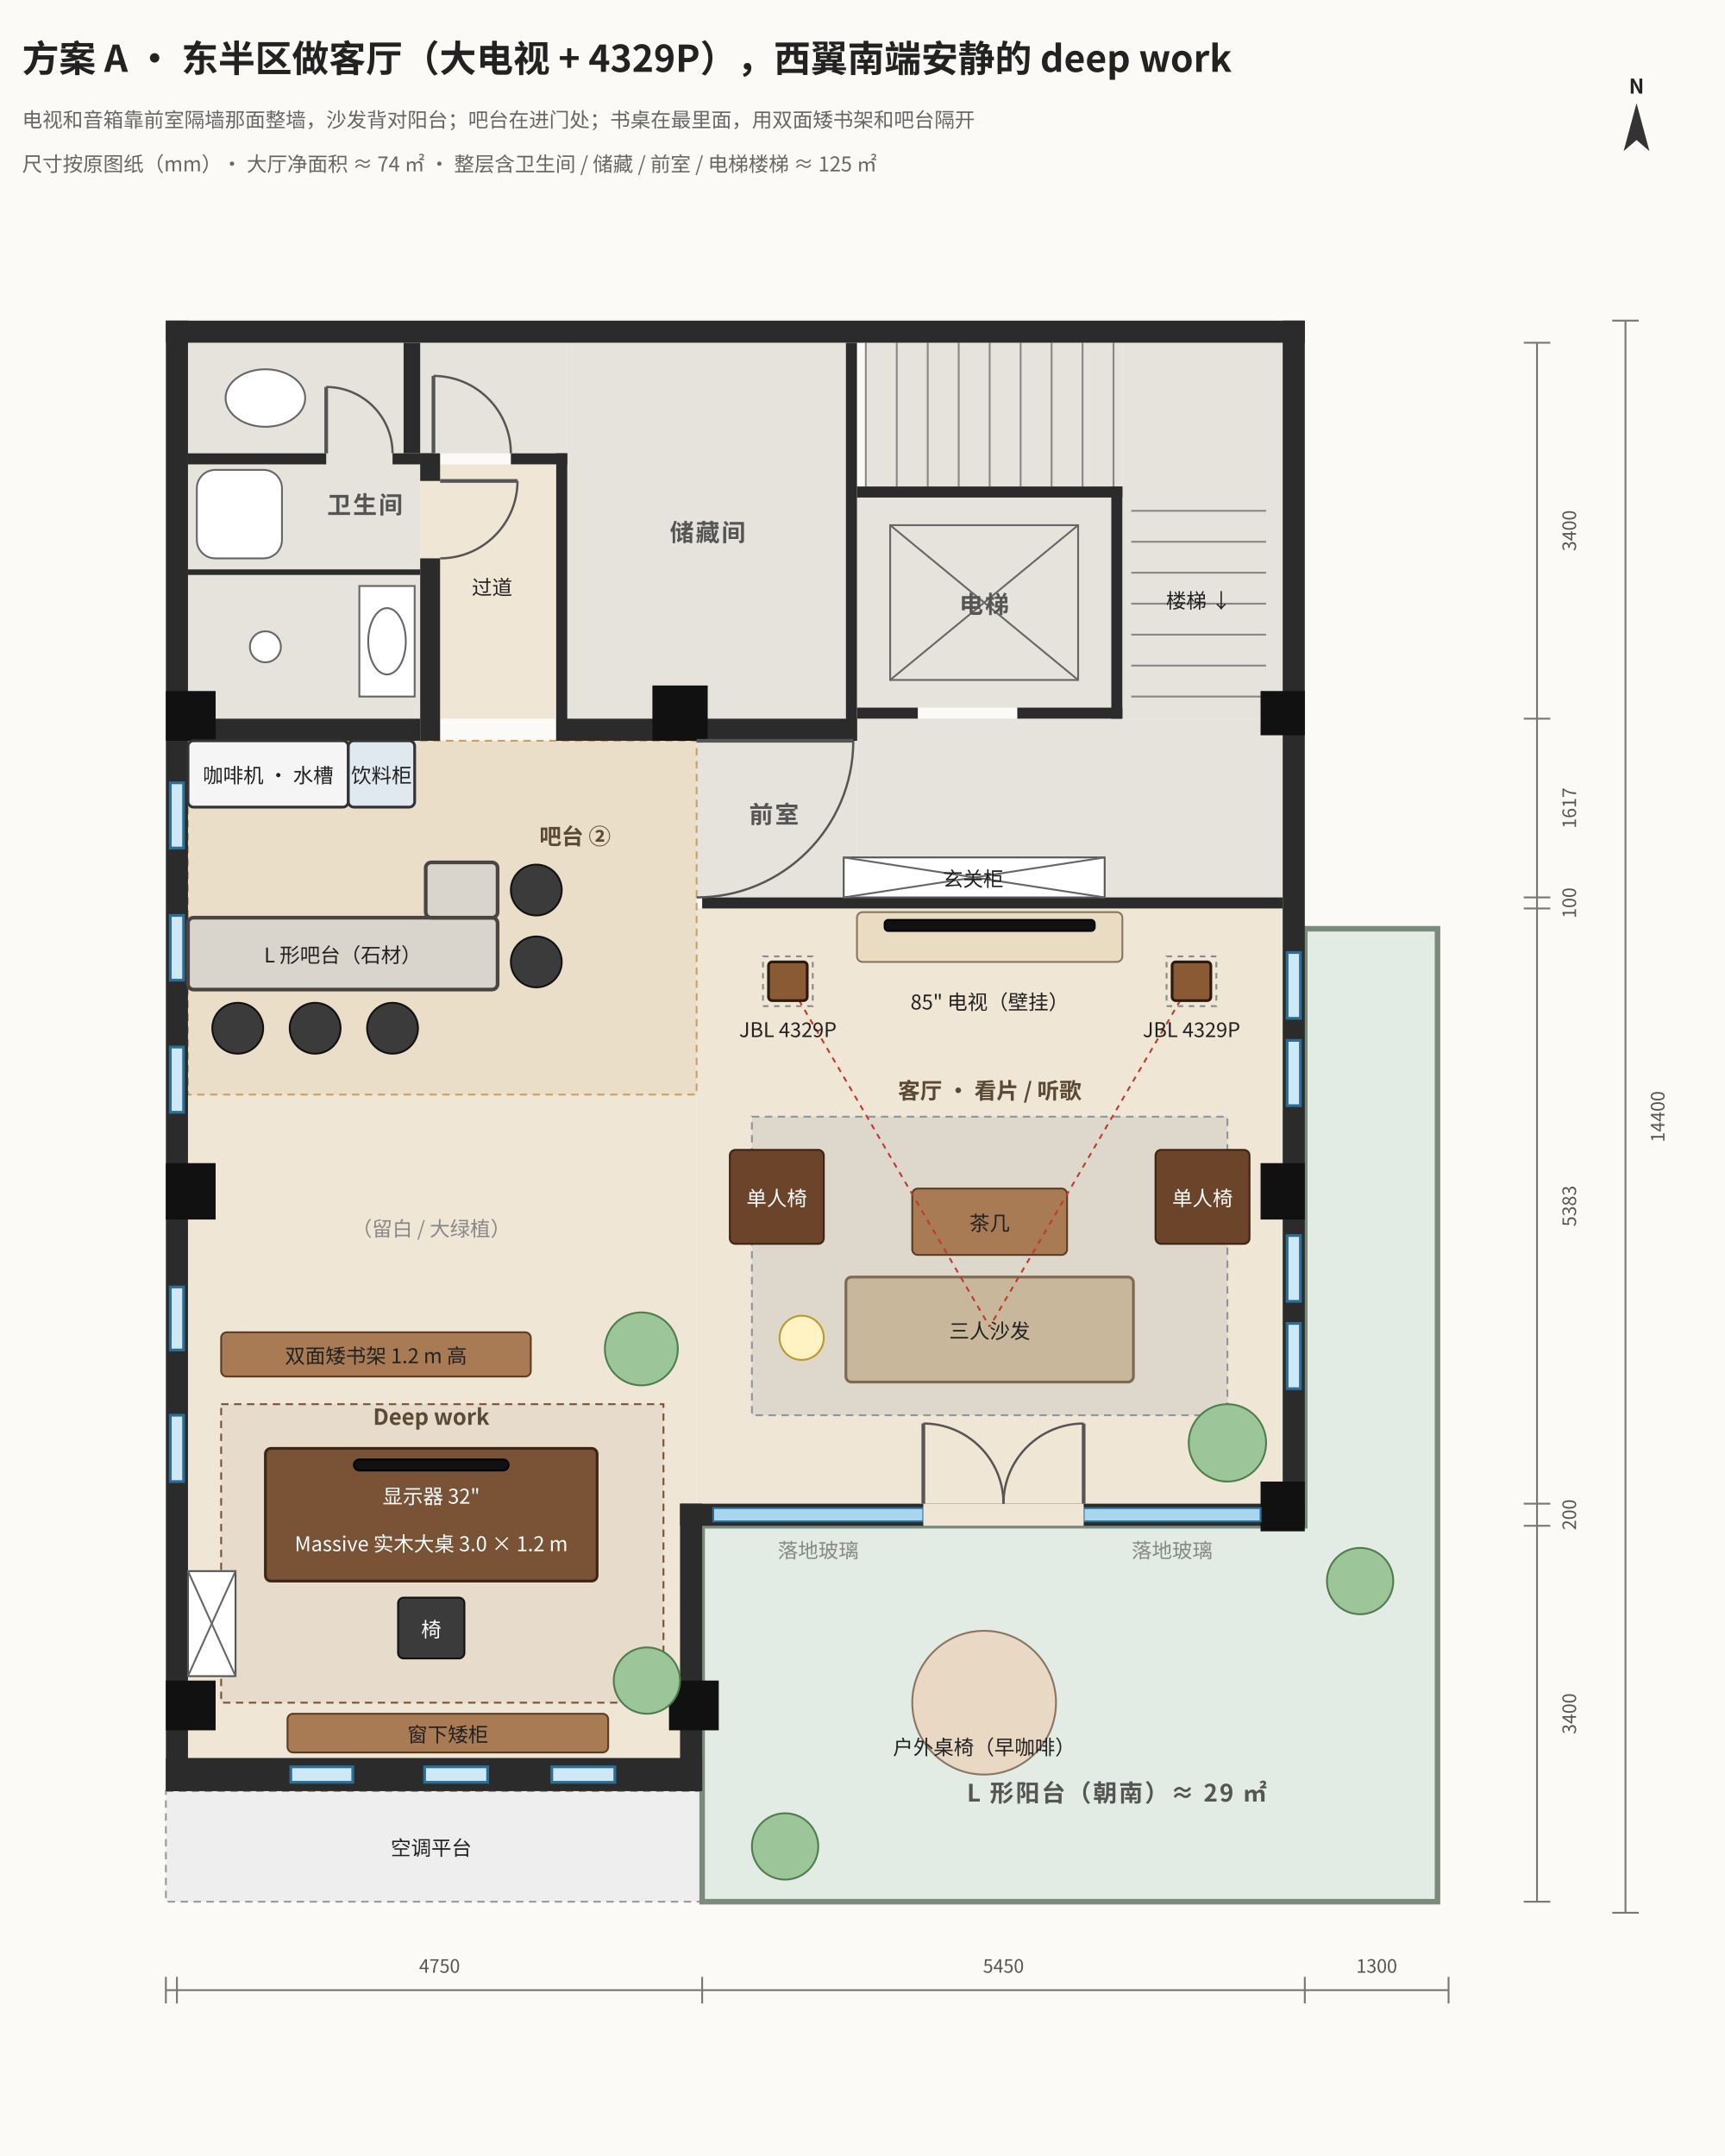
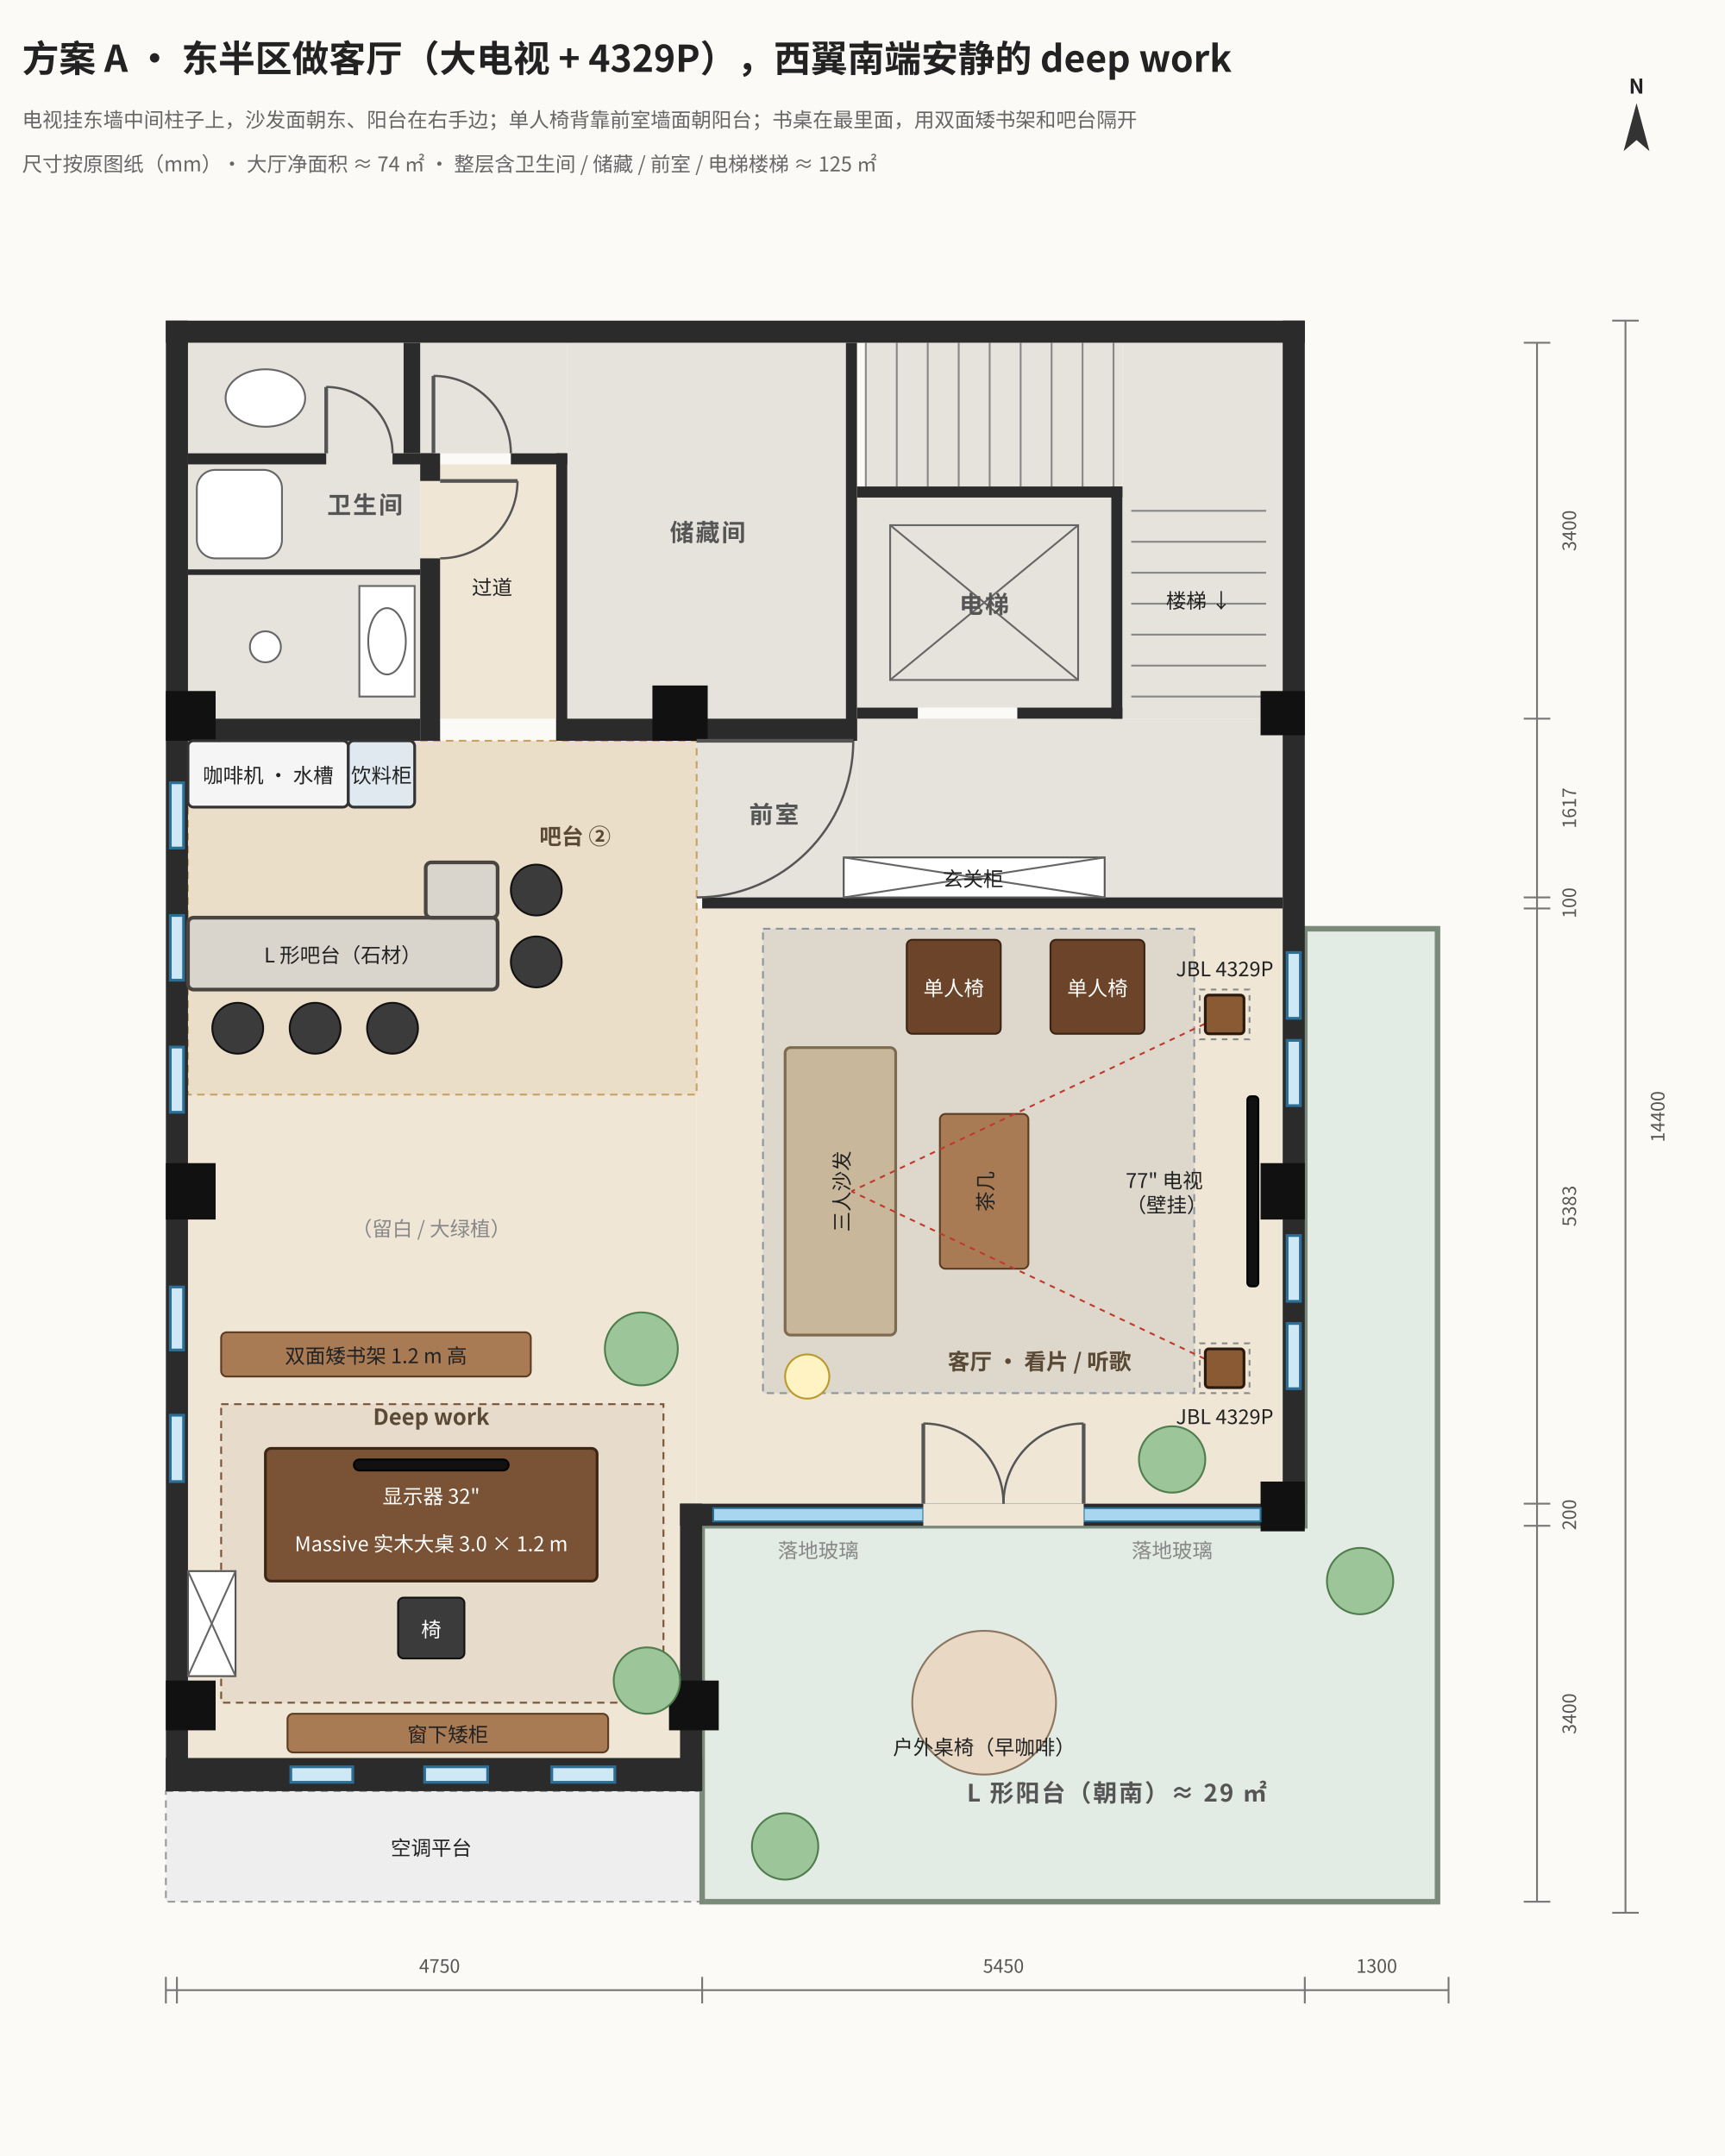
<svg xmlns="http://www.w3.org/2000/svg" viewBox="-90 -174 936 1170" width="936" height="1170">
  <style>
  .bg{fill:#fbfaf7}
  .floor{fill:#efe6d6}
  .annex{fill:#e6e3dc}
  .balcony{fill:#e3ece4;stroke:#7a8b7c;stroke-width:3}
  .platform{fill:#eeeeee;stroke:#9a9a9a;stroke-width:1;stroke-dasharray:4 3}
  .wall{fill:#2b2b2b}
  .column{fill:#111}
  .window{fill:#cfe8f6;stroke:#2b6f96;stroke-width:1.5}
  .glass{fill:#a9d6ef;stroke:#2b6f96;stroke-width:1}
  .door{fill:none;stroke:#555;stroke-width:1.2}
  .door-leaf{stroke:#555;stroke-width:2}
  .tread{stroke:#888;stroke-width:1}
  .lift{fill:none;stroke:#666;stroke-width:1}
  .fixture{fill:#fff;stroke:#666;stroke-width:1}
  .wood{fill:#a87b55;stroke:#5d3d22;stroke-width:1}
  .desk{fill:#7a5236;stroke:#3e2614;stroke-width:1.5}
  .soft{fill:#e9d8c4;stroke:#8a7660;stroke-width:1}
  .sofa{fill:#c9b79c;stroke:#7d6a50;stroke-width:1.5}
  .dark{fill:#3b3b3b;stroke:#111;stroke-width:1}
  .leather{fill:#6b4429;stroke:#3b2414;stroke-width:1}
  .box{fill:#eadcc3;stroke:#8a7660;stroke-width:1}
  .lamp{fill:#fff3c4;stroke:#b89a2e;stroke-width:1}
  .plant{fill:#9cc59a;stroke:#4f7d4c;stroke-width:1}
  .bar{fill:#f5f5f5;stroke:#333;stroke-width:1.5}
  .fridge{fill:#dfe9ef;stroke:#333;stroke-width:1.5}
  .counter{fill:#d9d4cc;stroke:#4a4540;stroke-width:2}
  .stool{fill:#3b3b3b;stroke:#111;stroke-width:1}
  .wall-new{fill:#4a4a4a;stroke:#222;stroke-width:1}
  .cabinet{fill:#fff;stroke:#555;stroke-width:1}
  .ghost{fill:none;stroke:#8a8a8a;stroke-width:1;stroke-dasharray:3 3}
  .speaker{fill:#8a5a34;stroke:#2b1a0e;stroke-width:1.5}
  .tv{fill:#111;stroke:#000}
  .z-bar{fill:#c8a165;fill-opacity:.12;stroke:#c8a165;stroke-width:1;stroke-dasharray:4 3}
  .z-rug{fill:#8d96a0;fill-opacity:.18;stroke:#8d96a0;stroke-width:1;stroke-dasharray:4 3}
  .z-work{fill:#7a5236;fill-opacity:.07;stroke:#7a5236;stroke-width:1;stroke-dasharray:4 3}
  .sound{fill:none;stroke:#c0392b;stroke-width:1;stroke-dasharray:3 3}
  .pencil-add{fill:#e67e22;stroke:#e67e22}
  .pencil-add-line{fill:none;stroke:#e67e22;stroke-width:2.5}
  .pencil-del{fill:none;stroke:#d62d20;stroke-width:2;stroke-dasharray:5 3}
  .pencil-x{stroke:#d62d20;stroke-width:2}
  text{font-family:"PingFang SC","Noto Sans CJK SC","WenQuanYi Zen Hei","Microsoft YaHei",sans-serif;fill:#222}
  .lbl{font-size:11px;text-anchor:middle;dominant-baseline:central}
  .lbl-inv{fill:#fff}
  .room{font-size:13px;font-weight:700;fill:#555;text-anchor:middle;dominant-baseline:central;letter-spacing:1px}
  .zone-lbl{font-size:12px;font-weight:600;text-anchor:middle;dominant-baseline:central;fill:#5a4a35}
  .pencil-lbl{font-size:11px;font-weight:600;fill:#c0392b;text-anchor:middle;dominant-baseline:central}
  .title{font-size:20px;font-weight:700}
  .panel-title{font-size:15px;font-weight:700}
  .note-c{font-size:11px;fill:#888;text-anchor:middle;dominant-baseline:central}
  .note{font-size:11px;fill:#666}
  .dim{stroke:#777;stroke-width:1;fill:none}
  .dim-txt{font-size:10px;fill:#555;text-anchor:middle;dominant-baseline:central}
</style>
  <rect class="bg" x="-90" y="-174" width="100%" height="100%" />
  <rect class="platform" x="0.0" y="798.0" width="291.0" height="60.0" rx="0" />
  <text class="lbl" x="144.0" y="828.0">空调平台</text>
  <polygon class="balcony" points="291.0,858.0 291.0,654.0 618.0,654.0 618.0,330.0 690.0,330.0 690.0,858.0" />
  <text class="room" x="516.0" y="798.0">L 形阳台（朝南）≈ 29 ㎡</text>
  <rect class="floor" x="12.0" y="228.0" width="276.0" height="552.0" rx="0" />
  <rect class="floor" x="288.0" y="319.0" width="318.0" height="323.0" rx="0" />
  <rect class="floor" x="138.0" y="78.0" width="73.8" height="138.0" rx="0" />
  <rect class="annex" x="12.0" y="12.0" width="126.0" height="204.0" rx="0" />
  <rect class="annex" x="217.8" y="12.0" width="151.2" height="204.0" rx="0" />
  <rect class="annex" x="138.0" y="12.0" width="79.8" height="60.0" rx="0" />
  <rect class="annex" x="288.0" y="228.0" width="87.0" height="85.0" rx="0" />
  <rect class="annex" x="375.0" y="216.0" width="231.0" height="97.0" rx="0" />
  <rect class="annex" x="519.0" y="12.0" width="87.0" height="204.0" rx="0" />
  <rect class="annex" x="379.8" y="12.0" width="139.2" height="78.0" rx="0" />
  <rect class="annex" x="375.0" y="96.0" width="138.0" height="114.0" rx="0" />
  <rect class="z-bar" x="12.0" y="228.0" width="276.0" height="192.0" rx="0" />
-   <rect class="z-rug" x="318.0" y="432.0" width="258.0" height="162.0" rx="0" />
+   <rect class="z-rug" x="324.0" y="330.0" width="234.0" height="252.0" rx="0" />
  <rect class="z-work" x="30.0" y="588.0" width="240.0" height="162.0" rx="0" />
  <line class="tread" x1="379.8" y1="90.0" x2="379.8" y2="12.0" />
  <line class="tread" x1="396.6" y1="90.0" x2="396.6" y2="12.0" />
  <line class="tread" x1="413.4" y1="90.0" x2="413.4" y2="12.0" />
  <line class="tread" x1="430.2" y1="90.0" x2="430.2" y2="12.0" />
  <line class="tread" x1="447.0" y1="90.0" x2="447.0" y2="12.0" />
  <line class="tread" x1="463.8" y1="90.0" x2="463.8" y2="12.0" />
  <line class="tread" x1="480.6" y1="90.0" x2="480.6" y2="12.0" />
  <line class="tread" x1="497.4" y1="90.0" x2="497.4" y2="12.0" />
  <line class="tread" x1="514.2" y1="90.0" x2="514.2" y2="12.0" />
  <line class="tread" x1="523.8" y1="204.0" x2="597.0" y2="204.0" />
  <line class="tread" x1="523.8" y1="187.2" x2="597.0" y2="187.2" />
  <line class="tread" x1="523.8" y1="170.4" x2="597.0" y2="170.4" />
  <line class="tread" x1="523.8" y1="153.6" x2="597.0" y2="153.6" />
  <line class="tread" x1="523.8" y1="136.8" x2="597.0" y2="136.8" />
  <line class="tread" x1="523.8" y1="120.0" x2="597.0" y2="120.0" />
  <line class="tread" x1="523.8" y1="103.2" x2="597.0" y2="103.2" />
  <text class="lbl" x="560.4" y="151.2">楼梯 ↓</text>
  <rect class="lift" x="393.0" y="111.0" width="102.0" height="84.0" rx="0" />
  <line class="lift" x1="393.0" y1="111.0" x2="495.0" y2="195.0" />
  <line class="lift" x1="393.0" y1="195.0" x2="495.0" y2="111.0" />
  <text class="room" x="444.0" y="153.0">电梯</text>
  <circle class="fixture" cx="54.0" cy="177.0" r="8.4" />
  <rect class="fixture" x="105.0" y="144.0" width="30.0" height="60.0" rx="0" />
  <ellipse class="fixture" cx="120.0" cy="174.0" rx="10.2" ry="18.0" />
  <rect class="fixture" x="16.8" y="81.0" width="46.2" height="48.0" rx="10" />
  <ellipse class="fixture" cx="54.0" cy="42.0" rx="21.6" ry="15.6" />
  <rect class="wall" x="0.0" y="0.0" width="12.0" height="798.0" rx="0" />
  <rect class="wall" x="0.0" y="780.0" width="291.0" height="18.0" rx="0" />
  <rect class="wall" x="279.0" y="642.0" width="12.0" height="156.0" rx="0" />
  <rect class="wall" x="279.0" y="642.0" width="339.0" height="12.0" rx="0" />
  <rect class="wall" x="606.0" y="0.0" width="12.0" height="654.0" rx="0" />
  <rect class="wall" x="0.0" y="0.0" width="618.0" height="12.0" rx="0" />
  <rect class="wall" x="12.0" y="216.0" width="126.0" height="12.0" rx="0" />
  <rect class="wall" x="138.0" y="129.0" width="10.8" height="99.0" rx="0" />
  <rect class="wall" x="138.0" y="72.0" width="10.8" height="15.0" rx="0" />
  <rect class="wall" x="129.0" y="12.0" width="9.0" height="60.0" rx="0" />
  <rect class="wall" x="12.0" y="135.0" width="126.0" height="3.0" rx="0" />
  <rect class="wall" x="12.0" y="72.0" width="75.0" height="6.0" rx="0" />
  <rect class="wall" x="123.0" y="72.0" width="15.0" height="6.0" rx="0" />
  <rect class="wall" x="138.0" y="72.0" width="7.2" height="6.0" rx="0" />
  <rect class="wall" x="187.2" y="72.0" width="30.6" height="6.0" rx="0" />
  <rect class="wall" x="211.8" y="72.0" width="6.0" height="156.0" rx="0" />
  <rect class="wall" x="211.8" y="216.0" width="163.2" height="12.0" rx="0" />
  <rect class="wall" x="369.0" y="12.0" width="6.0" height="216.0" rx="0" />
  <rect class="wall" x="375.0" y="210.0" width="33.0" height="6.0" rx="0" />
  <rect class="wall" x="462.0" y="210.0" width="57.0" height="6.0" rx="0" />
  <rect class="wall" x="513.0" y="90.0" width="6.0" height="126.0" rx="0" />
  <rect class="wall" x="375.0" y="90.0" width="144.0" height="6.0" rx="0" />
  <rect class="wall" x="291.0" y="313.0" width="315.0" height="6.0" rx="0" />
  <rect class="column" x="0.0" y="738.0" width="27.0" height="27.0" rx="0" />
  <rect class="column" x="0.0" y="457.2" width="27.0" height="30.6" rx="0" />
  <rect class="column" x="0.0" y="201.0" width="27.0" height="27.0" rx="0" />
  <rect class="column" x="273.0" y="738.0" width="27.0" height="27.0" rx="0" />
  <rect class="column" x="594.0" y="630.0" width="24.0" height="27.0" rx="0" />
  <rect class="column" x="594.0" y="457.2" width="24.0" height="30.6" rx="0" />
  <rect class="column" x="594.0" y="201.0" width="24.0" height="24.0" rx="0" />
  <rect class="column" x="264.0" y="198.0" width="30.0" height="30.0" rx="0" />
  <rect class="window" x="2.4" y="594.0" width="7.2" height="36.0" rx="0" />
  <rect class="window" x="2.4" y="524.4" width="7.2" height="34.2" rx="0" />
  <rect class="window" x="2.4" y="394.2" width="7.2" height="35.4" rx="0" />
  <rect class="window" x="2.4" y="322.8" width="7.2" height="35.1" rx="0" />
  <rect class="window" x="2.4" y="250.8" width="7.2" height="35.4" rx="0" />
  <rect class="window" x="67.8" y="784.8" width="33.6" height="8.4" rx="0" />
  <rect class="window" x="140.4" y="784.8" width="34.2" height="8.4" rx="0" />
  <rect class="window" x="209.4" y="784.8" width="34.2" height="8.4" rx="0" />
  <rect class="window" x="608.4" y="544.2" width="7.2" height="35.4" rx="0" />
  <rect class="window" x="608.4" y="496.5" width="7.2" height="35.7" rx="0" />
  <rect class="window" x="608.4" y="390.6" width="7.2" height="35.4" rx="0" />
  <rect class="window" x="608.4" y="342.9" width="7.2" height="35.7" rx="0" />
  <rect class="glass" x="297.0" y="644.4" width="114.0" height="7.2" rx="0" />
  <text class="note-c" x="354.0" y="666.6">落地玻璃</text>
  <rect class="glass" x="498.0" y="644.4" width="96.0" height="7.2" rx="0" />
  <text class="note-c" x="546.0" y="666.6">落地玻璃</text>
  <rect class="floor" x="411.0" y="642.0" width="87.0" height="12.0" rx="0" />
  <line class="door-leaf" x1="411.0" y1="642.0" x2="411.0" y2="598.5" />
  <path class="door" d="M 411.0 598.5 A 43.5 43.5 0 0 1 454.5 642.0" />
  <line class="door-leaf" x1="498.0" y1="642.0" x2="498.0" y2="598.5" />
  <path class="door" d="M 498.0 598.5 A 43.5 43.5 0 0 0 454.5 642.0" />
  <line class="door-leaf" x1="148.8" y1="87.0" x2="190.8" y2="87.0" />
  <path class="door" d="M 190.8 87.0 A 42.0 42.0 0 0 1 148.8 129.0" />
  <line class="door-leaf" x1="87.0" y1="72.0" x2="87.0" y2="36.0" />
  <path class="door" d="M 87.0 36.0 A 36.0 36.0 0 0 1 123.0 72.0" />
  <line class="door-leaf" x1="145.2" y1="72.0" x2="145.2" y2="30.0" />
  <path class="door" d="M 145.2 30.0 A 42.0 42.0 0 0 1 187.2 72.0" />
  <line class="door-leaf" x1="288.0" y1="228.0" x2="373.0" y2="228.0" />
  <path class="door" d="M 373.0 228.0 A 85.0 85.0 0 0 1 288.0 313.0" />
  <rect class="cabinet" x="367.8" y="291.3" width="141.6" height="21.7" rx="0" />
  <line class="lift" x1="367.8" y1="291.3" x2="509.4" y2="313.0" />
  <line class="lift" x1="367.8" y1="313.0" x2="509.4" y2="291.3" />
  <rect class="cabinet" x="12.0" y="678.6" width="25.8" height="57.0" rx="0" />
  <line class="lift" x1="12.0" y1="678.6" x2="37.8" y2="735.6" />
  <line class="lift" x1="12.0" y1="735.6" x2="37.8" y2="678.6" />
  <text class="room" x="108.0" y="99.0">卫生间</text>
  <text class="lbl" x="177.0" y="144.0">过道</text>
  <text class="room" x="294.0" y="114.0">储藏间</text>
  <text class="room" x="330.0" y="267.0">前室</text>
  <text class="lbl" x="438.0" y="302.2">玄关柜</text>
  <rect class="bar" x="12.0" y="228.0" width="87.0" height="36.0" rx="3" />
  <text class="lbl" x="55.5" y="246.0">咖啡机 · 水槽</text>
  <rect class="fridge" x="99.0" y="228.0" width="36.0" height="36.0" rx="3" />
  <text class="lbl" x="117.0" y="246.0">饮料柜</text>
  <rect class="counter" x="12.0" y="324.0" width="168.0" height="39.0" rx="3" />
  <text class="lbl" x="96.0" y="343.5">L 形吧台（石材）</text>
  <rect class="counter" x="141.0" y="294.0" width="39.0" height="30.0" rx="3" />
  <circle class="stool" cx="39.0" cy="384.0" r="13.8" />
  <circle class="stool" cx="81.0" cy="384.0" r="13.8" />
  <circle class="stool" cx="123.0" cy="384.0" r="13.8" />
  <circle class="stool" cx="201.0" cy="309.0" r="13.8" />
  <circle class="stool" cx="201.0" cy="348.0" r="13.8" />
-   <rect class="box" x="375.0" y="321.0" width="144.0" height="27.0" rx="3" />
-   <rect class="sofa" x="369.0" y="519.0" width="156.0" height="57.0" rx="3" />
-   <text class="lbl" x="447.0" y="547.5">三人沙发</text>
-   <rect class="wood" x="405.0" y="471.0" width="84.0" height="36.0" rx="3" />
-   <text class="lbl" x="447.0" y="489.0">茶几</text>
-   <rect class="leather" x="306.0" y="450.0" width="51.0" height="51.0" rx="3" />
-   <text class="lbl lbl-inv" x="331.5" y="475.5">单人椅</text>
-   <rect class="leather" x="537.0" y="450.0" width="51.0" height="51.0" rx="3" />
-   <text class="lbl lbl-inv" x="562.5" y="475.5">单人椅</text>
-   <circle class="lamp" cx="345.0" cy="552.0" r="12.0" />
-   <circle class="plant" cx="576.0" cy="609.0" r="21.0" />
+   <rect class="sofa" x="336.0" y="394.5" width="60.0" height="156.0" rx="3" />
+   <text class="lbl" x="366.0" y="472.5" transform="rotate(-90 366.0 472.5)">三人沙发</text>
+   <rect class="wood" x="420.0" y="430.5" width="48.0" height="84.0" rx="3" />
+   <text class="lbl" x="444.0" y="472.5" transform="rotate(-90 444.0 472.5)">茶几</text>
+   <rect class="leather" x="402.0" y="336.0" width="51.0" height="51.0" rx="3" />
+   <text class="lbl lbl-inv" x="427.5" y="361.5">单人椅</text>
+   <rect class="leather" x="480.0" y="336.0" width="51.0" height="51.0" rx="3" />
+   <text class="lbl lbl-inv" x="505.5" y="361.5">单人椅</text>
+   <circle class="lamp" cx="348.0" cy="573.0" r="12.0" />
+   <circle class="plant" cx="546.0" cy="618.0" r="18.0" />
  <rect class="wood" x="30.0" y="549.0" width="168.0" height="24.0" rx="3" />
  <text class="lbl" x="114.0" y="561.0">双面矮书架 1.2 m 高</text>
  <rect class="desk" x="54.0" y="612.0" width="180.0" height="72.0" rx="3" />
  <rect class="tv" x="102.0" y="618.0" width="84.0" height="6.0" rx="3" />
  <rect class="dark" x="126.0" y="693.0" width="36.0" height="33.0" rx="3" />
  <text class="lbl lbl-inv" x="144.0" y="709.5">椅</text>
  <rect class="wood" x="66.0" y="756.0" width="174.0" height="21.0" rx="3" />
  <text class="lbl" x="153.0" y="766.5">窗下矮柜</text>
  <circle class="plant" cx="261.0" cy="738.0" r="18.0" />
  <circle class="plant" cx="258.0" cy="558.0" r="19.8" />
  <circle class="soft" cx="444.0" cy="750.0" r="39.0" />
  <text class="lbl" x="444.0" y="773.4">户外桌椅（早咖啡）</text>
  <circle class="plant" cx="648.0" cy="684.0" r="18.0" />
  <circle class="plant" cx="336.0" cy="828.0" r="18.0" />
-   <line class="sound" x1="337.5" y1="358.5" x2="447.0" y2="546.0" />
-   <line class="sound" x1="556.5" y1="358.5" x2="447.0" y2="546.0" />
-   <rect class="speaker" x="327.0" y="348.0" width="21.0" height="21.0" rx="2" />
-   <rect class="ghost" x="324.0" y="345.0" width="27.0" height="27.0" rx="0" />
-   <text class="lbl" x="337.5" y="384.0">JBL 4329P</text>
-   <rect class="speaker" x="546.0" y="348.0" width="21.0" height="21.0" rx="2" />
-   <rect class="ghost" x="543.0" y="345.0" width="27.0" height="27.0" rx="0" />
-   <text class="lbl" x="556.5" y="384.0">JBL 4329P</text>
-   <rect class="tv" x="390.0" y="325.2" width="114.0" height="6.0" rx="2" />
-   <text class="lbl" x="447.0" y="369.0">85" 电视（壁挂）</text>
+   <line class="sound" x1="574.5" y1="376.5" x2="372.0" y2="472.5" />
+   <line class="sound" x1="574.5" y1="568.5" x2="372.0" y2="472.5" />
+   <rect class="speaker" x="564.0" y="366.0" width="21.0" height="21.0" rx="2" />
+   <rect class="ghost" x="561.0" y="363.0" width="27.0" height="27.0" rx="0" />
+   <text class="lbl" x="574.5" y="351.0">JBL 4329P</text>
+   <rect class="speaker" x="564.0" y="558.0" width="21.0" height="21.0" rx="2" />
+   <rect class="ghost" x="561.0" y="555.0" width="27.0" height="27.0" rx="0" />
+   <text class="lbl" x="574.5" y="594.0">JBL 4329P</text>
+   <rect class="tv" x="586.8" y="420.9" width="6.0" height="103.2" rx="2" />
+   <text class="lbl" x="543.0" y="472.5">
+     <tspan x="543.0" dy="-0.6em">77" 电视</tspan>
+     <tspan x="543.0" dy="1.2em">（壁挂）</tspan>
+   </text>
  <text class="zone-lbl" x="222.0" y="279.0">吧台 ②</text>
-   <text class="zone-lbl" x="447.0" y="417.0">客厅 · 看片 / 听歌</text>
+   <text class="zone-lbl" x="474.0" y="564.0">客厅 · 看片 / 听歌</text>
  <text class="zone-lbl" x="144.0" y="594.0">Deep work</text>
  <text class="lbl lbl-inv" x="144.0" y="637.2">显示器 32"</text>
  <text class="lbl lbl-inv" x="144.0" y="663.0">Massive 实木大桌 3.0 × 1.2 m</text>
  <text class="note-c" x="144.0" y="492.0">（留白 / 大绿植）</text>
  <line class="dim" x1="0.0" y1="906.0" x2="696.0" y2="906.0" />
  <line class="dim" x1="0.0" y1="898.8" x2="0.0" y2="913.2" />
  <line class="dim" x1="6.0" y1="898.8" x2="6.0" y2="913.2" />
  <line class="dim" x1="291.0" y1="898.8" x2="291.0" y2="913.2" />
  <line class="dim" x1="618.0" y1="898.8" x2="618.0" y2="913.2" />
  <line class="dim" x1="696.0" y1="898.8" x2="696.0" y2="913.2" />
  <text class="dim-txt" x="148.5" y="892.2">4750</text>
  <text class="dim-txt" x="454.5" y="892.2">5450</text>
  <text class="dim-txt" x="657.0" y="892.2">1300</text>
  <line class="dim" x1="744.0" y1="12.0" x2="744.0" y2="858.0" />
  <line class="dim" x1="736.8" y1="858.0" x2="751.2" y2="858.0" />
  <line class="dim" x1="736.8" y1="654.0" x2="751.2" y2="654.0" />
  <line class="dim" x1="736.8" y1="642.0" x2="751.2" y2="642.0" />
  <line class="dim" x1="736.8" y1="319.0" x2="751.2" y2="319.0" />
  <line class="dim" x1="736.8" y1="313.0" x2="751.2" y2="313.0" />
  <line class="dim" x1="736.8" y1="216.0" x2="751.2" y2="216.0" />
  <line class="dim" x1="736.8" y1="12.0" x2="751.2" y2="12.0" />
  <text class="dim-txt" x="760.8" y="756.0" transform="rotate(-90 760.8 756.0)">3400</text>
  <text class="dim-txt" x="760.8" y="648.0" transform="rotate(-90 760.8 648.0)">200</text>
  <text class="dim-txt" x="760.8" y="480.5" transform="rotate(-90 760.8 480.5)">5383</text>
  <text class="dim-txt" x="760.8" y="316.0" transform="rotate(-90 760.8 316.0)">100</text>
  <text class="dim-txt" x="760.8" y="264.5" transform="rotate(-90 760.8 264.5)">1617</text>
  <text class="dim-txt" x="760.8" y="114.0" transform="rotate(-90 760.8 114.0)">3400</text>
  <line class="dim" x1="792.0" y1="0.0" x2="792.0" y2="864.0" />
  <line class="dim" x1="784.8" y1="0.0" x2="799.2" y2="0.0" />
  <line class="dim" x1="784.8" y1="864.0" x2="799.2" y2="864.0" />
  <text class="dim-txt" x="808.8" y="432.0" transform="rotate(-90 808.8 432.0)">14400</text>
  <text class="title" x="-78.0" y="-135.0">方案 A · 东半区做客厅（大电视 + 4329P），西翼南端安静的 deep work</text>
-   <text class="note" x="-78.0" y="-105.0">电视和音箱靠前室隔墙那面整墙，沙发背对阳台；吧台在进门处；书桌在最里面，用双面矮书架和吧台隔开</text>
+   <text class="note" x="-78.0" y="-105.0">电视挂东墙中间柱子上，沙发面朝东、阳台在右手边；单人椅背靠前室墙面朝阳台；书桌在最里面，用双面矮书架和吧台隔开</text>
  <text class="note" x="-78.0" y="-81.0">尺寸按原图纸（mm）· 大厅净面积 ≈ 74 ㎡ · 整层含卫生间 / 储藏 / 前室 / 电梯楼梯 ≈ 125 ㎡</text>
  <g transform="translate(798.0,-102.0)">
    <path d="M0,-16 L7,10 L0,4 L-7,10 Z" fill="#333" />
    <text class="lbl" x="0" y="-26" style="font-weight:700">N</text>
  </g>
</svg>
